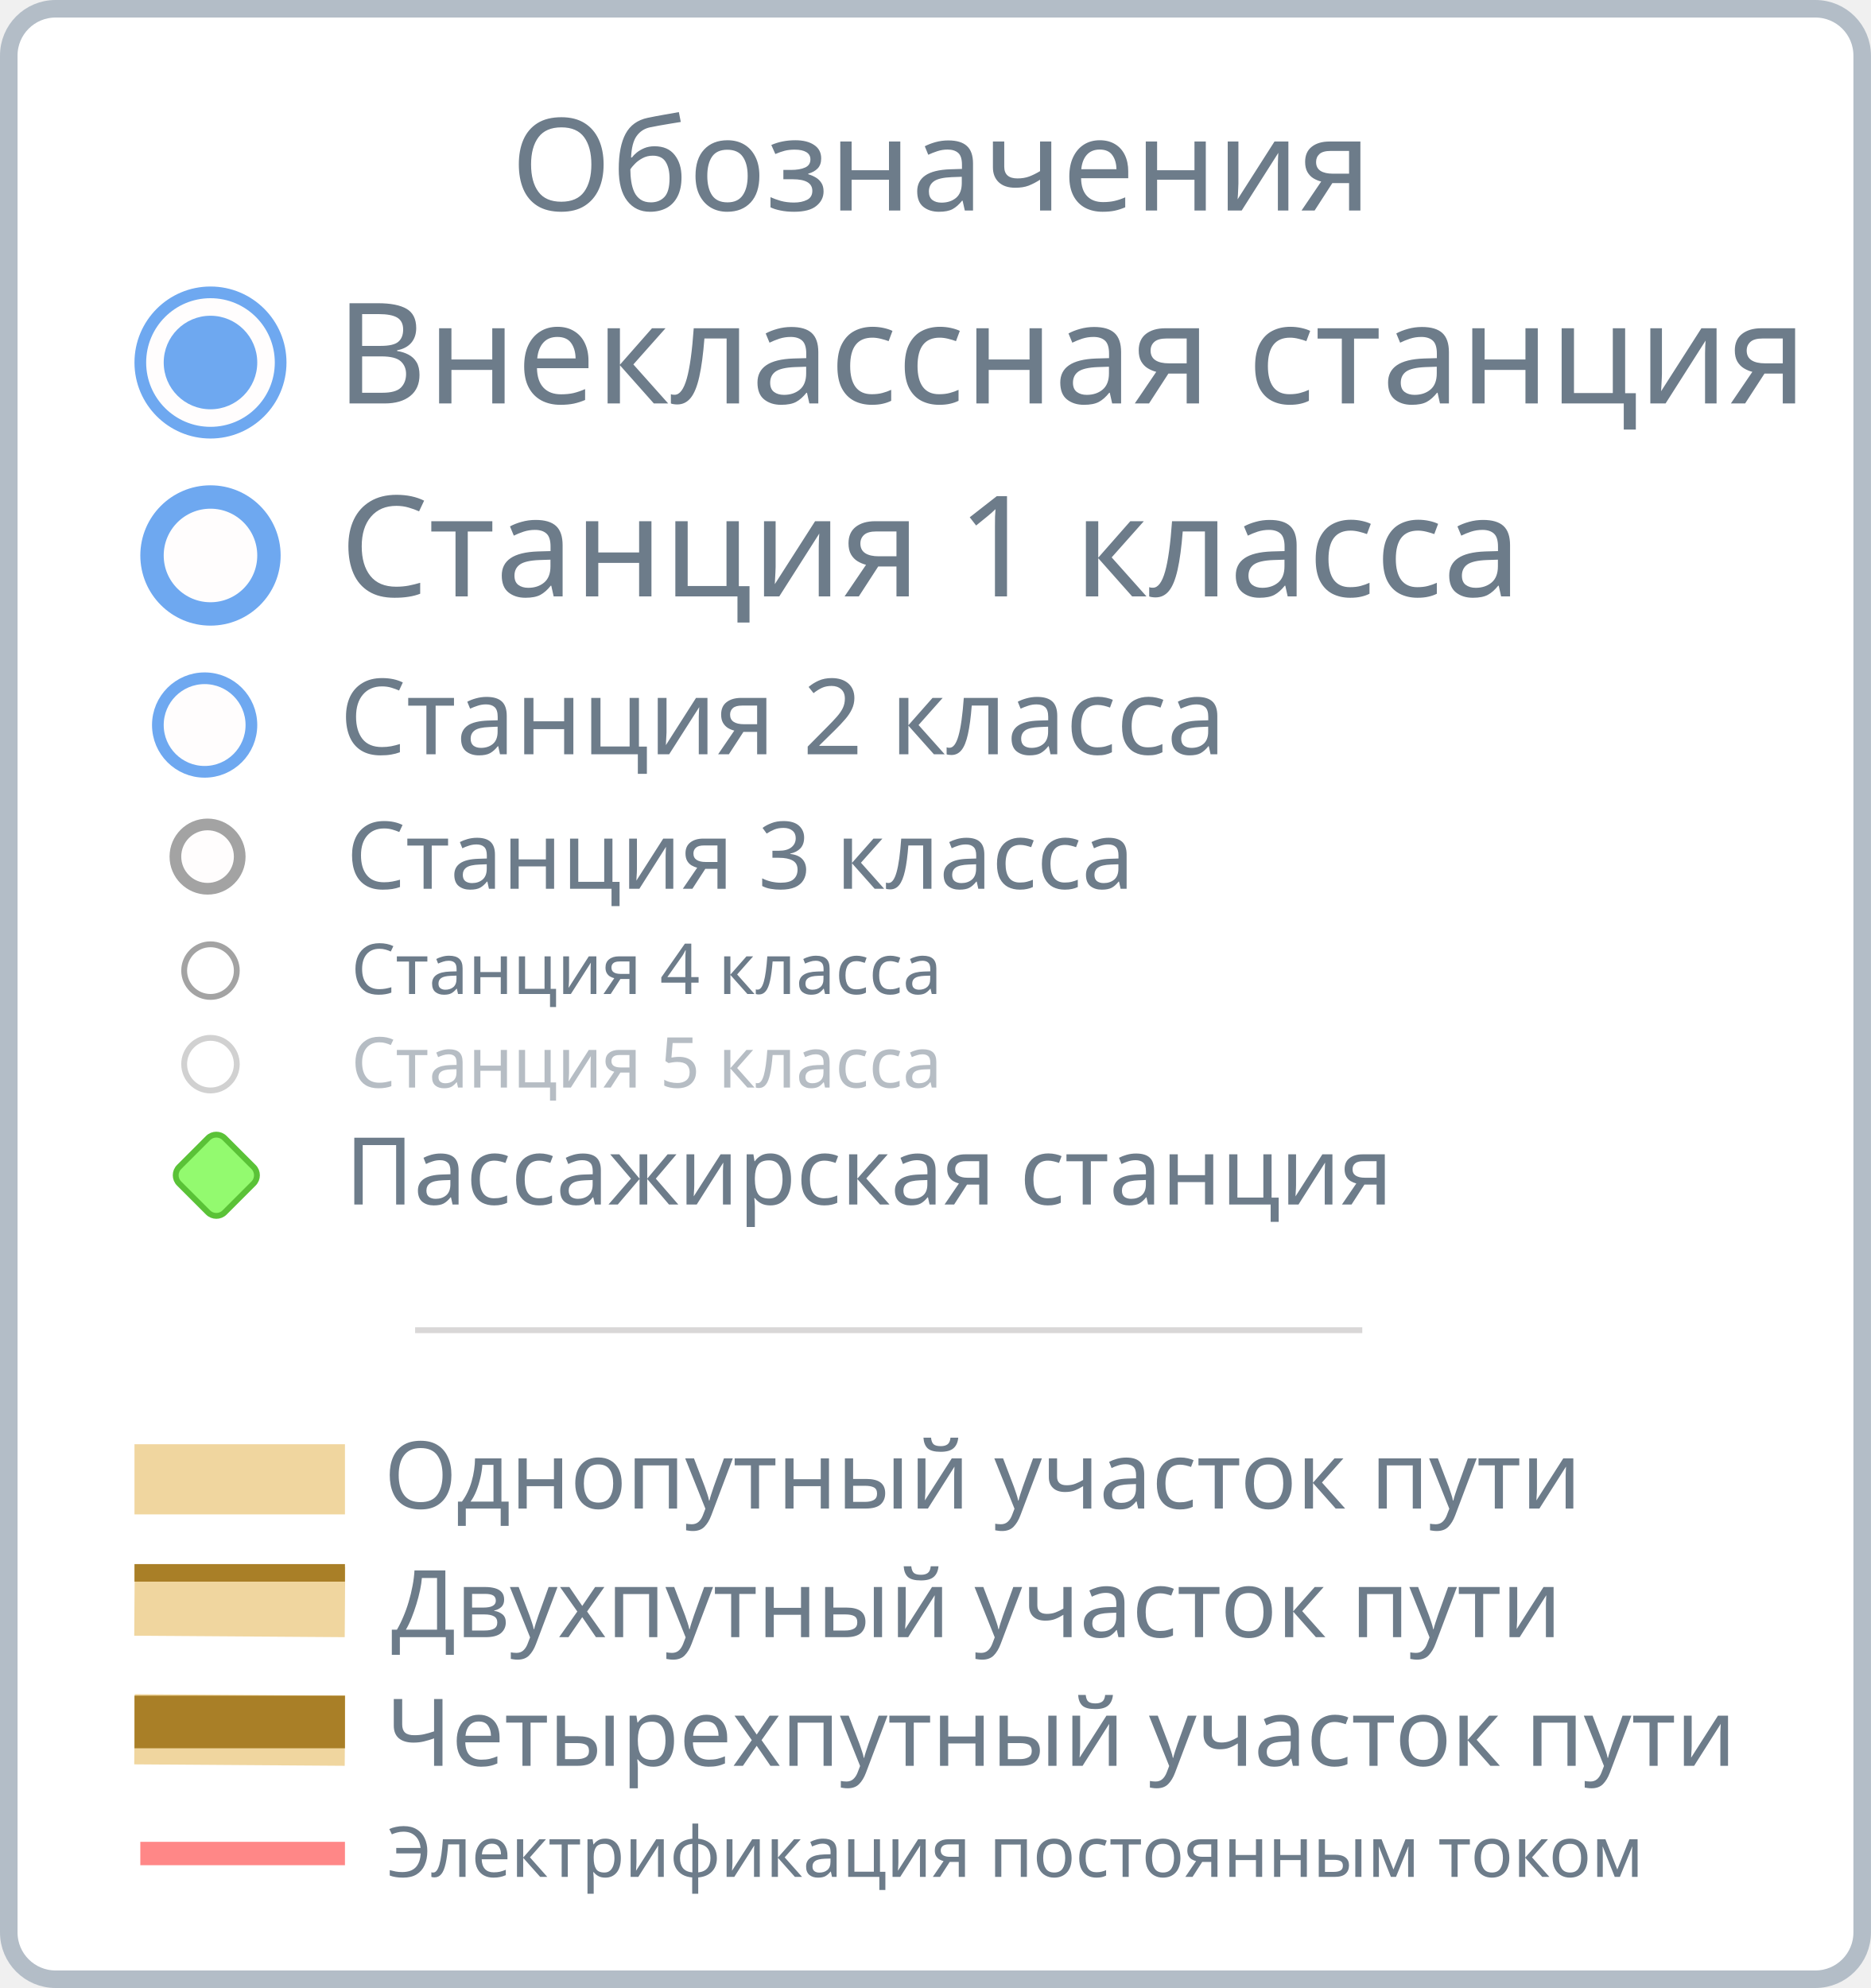
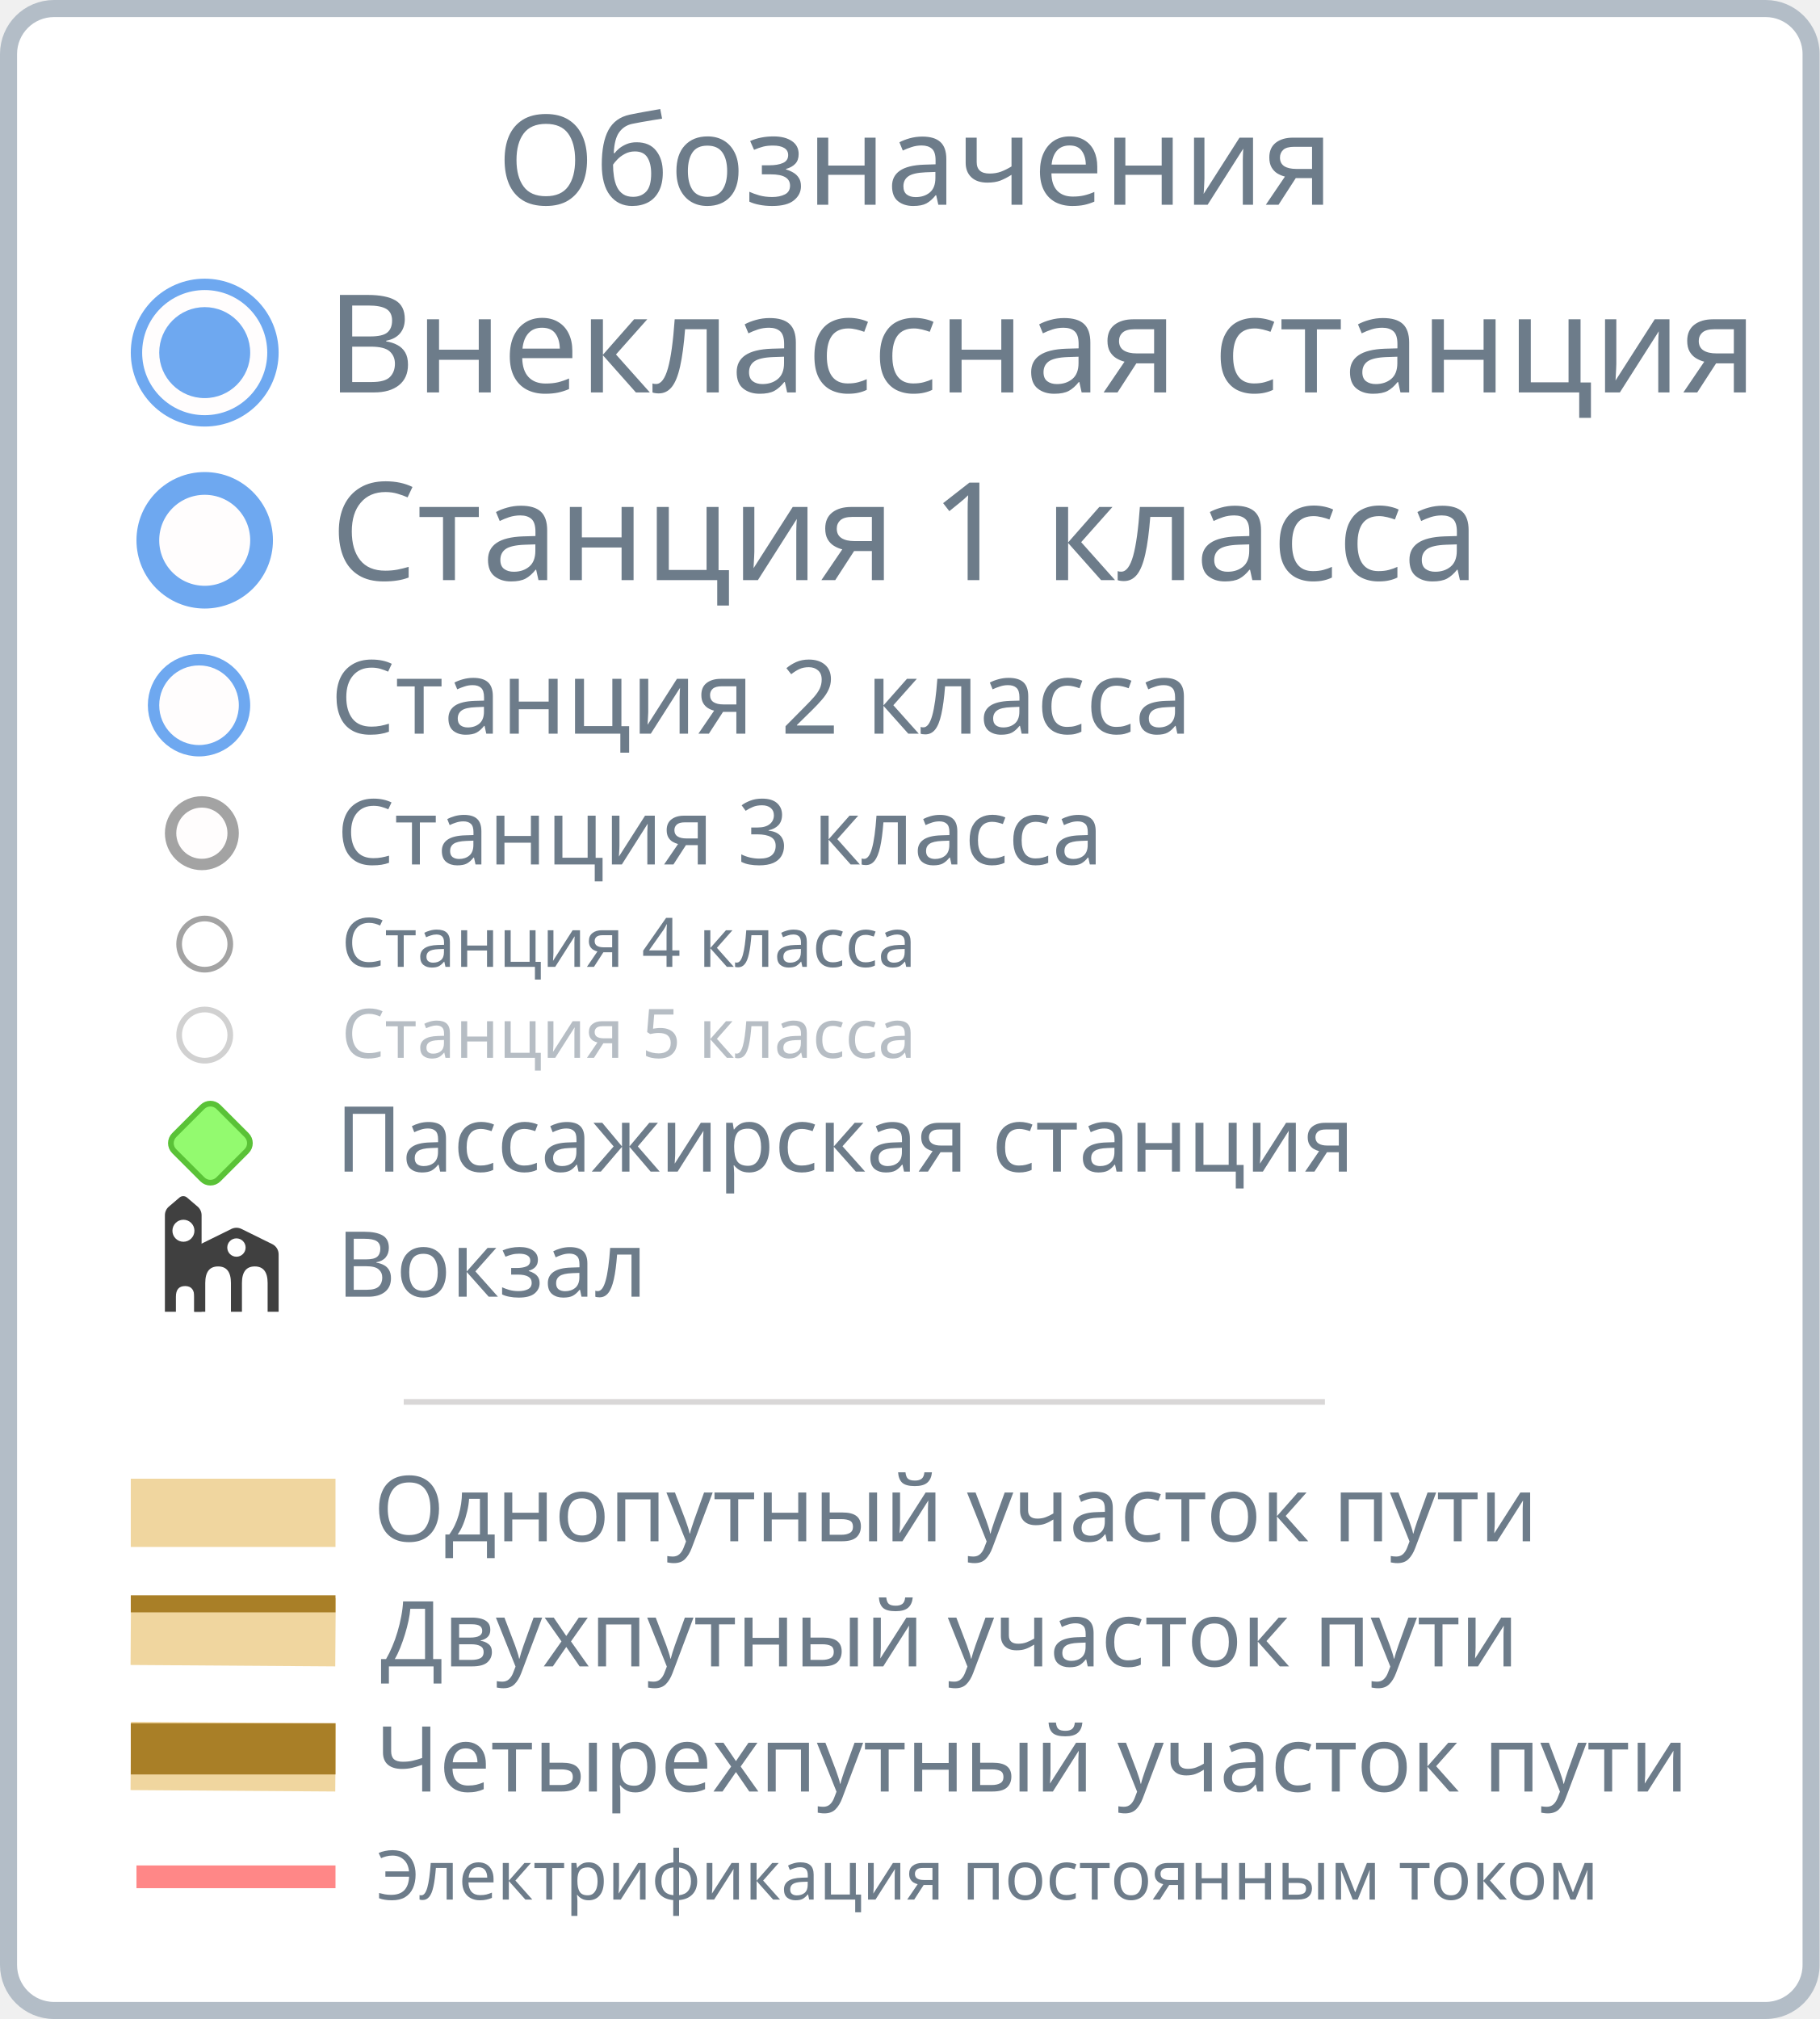
- <svg xmlns="http://www.w3.org/2000/svg" width="320px" height="340px" viewBox="0 0 320 340" version="1.1">
+ <svg xmlns="http://www.w3.org/2000/svg" width="320px" height="355px" viewBox="0 0 320 355" version="1.1">
  <g id="moscow_legend" stroke="none" stroke-width="1" fill="none" fill-rule="evenodd">
-     <rect id="Rectangle" stroke="#B3BDC7" stroke-width="3" fill="#FFFFFF" x="1.5" y="1.5" width="317" height="337" rx="8" />
-     <g id="Group-6" transform="translate(24, 309)">
+     <rect id="Rectangle" stroke="#B3BDC7" stroke-width="3" fill="#FFFFFF" x="1.5" y="1.5" width="317" height="352" rx="8" />
+     <g id="Group-6" transform="translate(24, 322)">
      <text id="Электрификация-посто" font-family="AvenirNext-Regular, Avenir Next" font-size="12" font-weight="normal" fill="#6D7C8A">
        <tspan x="42.228" y="12">Электрификация постоянным током</tspan>
      </text>
      <line x1="6.39488462e-13" y1="8" x2="35" y2="8" id="Path-7" stroke="#FF8787" stroke-width="4" />
    </g>
-     <g id="Group-5" transform="translate(23, 264)">
+     <g id="Group-5" transform="translate(23, 277)">
      <text id="Двухпутный-участок-п" font-family="AvenirNext-Regular, Avenir Next" font-size="16" font-weight="normal" fill="#6D7C8A">
        <tspan x="43.92" y="16">Двухпутный участок пути</tspan>
      </text>
      <g id="Group" transform="translate(0, 4)">
        <line x1="36" y1="6" x2="0" y2="5.75" id="Path-5" stroke="#F0D69F" stroke-width="12" />
        <line x1="36" y1="1" x2="1.13686838e-13" y2="1" id="Path-13" stroke="#A97F27" stroke-width="3" />
      </g>
    </g>
-     <g id="Group-5" transform="translate(23, 286)">
+     <g id="Group-5" transform="translate(23, 299)">
      <text id="Четырехпутный-участо" font-family="AvenirNext-Regular, Avenir Next" font-size="16" font-weight="normal" fill="#6D7C8A">
        <tspan x="43.072" y="16">Четырехпутный участок пути</tspan>
      </text>
      <g id="Group" transform="translate(0, 7)">
        <line x1="36" y1="3" x2="0" y2="2.75" id="Path-5" stroke="#F0D69F" stroke-width="12" />
        <line x1="36" y1="1.5" x2="1.02318154e-12" y2="1.5" id="Path-13" stroke="#A97F27" stroke-width="9" />
      </g>
    </g>
-     <g id="Group-3" transform="translate(23, 242)">
+     <g id="Group-3" transform="translate(23, 255)">
      <text id="Однопутный-участок-п" font-family="AvenirNext-Regular, Avenir Next" font-size="16" font-weight="normal" fill="#6D7C8A">
        <tspan x="42.692" y="16">Однопутный участок пути</tspan>
      </text>
      <line x1="36" y1="11" x2="0" y2="11" id="Path-5" stroke="#F0D69F" stroke-width="12" />
    </g>
    <g id="Group-4" transform="translate(23, 45)">
      <g id="st_" transform="translate(1, 33)">
        <text id="Станция-1-класса" font-family="AvenirNext-Regular, Avenir Next" font-size="24" font-weight="normal" fill="#6D7C8A">
          <tspan x="34.116" y="24">Станция 1 класса</tspan>
        </text>
        <g id="st" transform="translate(0, 5)" fill="#FFFDFD" stroke="#6EA8F0" stroke-width="4">
          <circle id="Oval" cx="12" cy="12" r="10" />
        </g>
      </g>
      <g id="st_" transform="translate(3, 66)">
        <g id="st" transform="translate(0, 4)" fill="#FFFDFD" stroke="#6EA8F0" stroke-width="2">
          <circle id="Oval" cx="9" cy="9" r="8" />
        </g>
        <text id="Станция-2-класса" font-family="AvenirNext-Regular, Avenir Next" font-size="18" font-weight="normal" fill="#6D7C8A">
          <tspan x="32.087" y="18">Станция 2 класса</tspan>
        </text>
      </g>
      <g id="st_" transform="translate(6, 91)">
        <g id="st" transform="translate(0, 4)" fill="#FFFDFD" stroke="#A3A3A3" stroke-width="2">
          <circle id="Oval" cx="6.5" cy="6.5" r="5.5" />
        </g>
        <text id="Станция-3-класса" font-family="AvenirNext-Regular, Avenir Next" font-size="16" font-weight="normal" fill="#6D7C8A">
          <tspan x="30.244" y="16">Станция 3 класса</tspan>
        </text>
      </g>
      <g id="st_" transform="translate(8, 113)">
        <g id="st" transform="translate(0, 3)" fill="#FFFFFF" stroke="#A3A3A3">
          <circle id="Oval" transform="translate(5, 5) scale(-1, 1) translate(-5, -5) " cx="5" cy="5" r="4.5" />
        </g>
        <text id="Станция-4-класса" font-family="AvenirNext-Regular, Avenir Next" font-size="12" font-weight="normal" fill="#6D7C8A">
          <tspan x="29.058" y="12">Станция 4 класса</tspan>
        </text>
      </g>
      <g id="st_" opacity="0.502" transform="translate(8, 129)">
        <g id="st" transform="translate(0, 3)" fill="#FFFFFF" stroke="#A3A3A3">
          <circle id="Oval" transform="translate(5, 5) scale(-1, 1) translate(-5, -5) " cx="5" cy="5" r="4.5" />
        </g>
        <text id="Станция-5-класса" font-family="AvenirNext-Regular, Avenir Next" font-size="12" font-weight="normal" fill="#6D7C8A">
          <tspan x="29.058" y="12">Станция 5 класса</tspan>
        </text>
      </g>
      <g id="st_">
        <text id="Внеклассная-станция" font-family="AvenirNext-Regular, Avenir Next" font-size="24" font-weight="normal" fill="#6D7C8A">
          <tspan x="34.452" y="24">Внеклассная станция</tspan>
        </text>
        <g id="st" transform="translate(0, 4)">
          <circle id="Oval" stroke="#6EA8F0" stroke-width="2" fill="#FFFDFD" cx="13" cy="13" r="12" />
          <circle id="Oval" fill="#6EA8F0" cx="13" cy="13" r="8" />
        </g>
      </g>
      <g id="Group-2" transform="translate(5, 145)">
        <rect id="Rectangle" stroke="#5AC237" fill="#93FA6F" transform="translate(9, 11) rotate(-45) translate(-9, -11) " x="3.5" y="5.5" width="11" height="11" rx="2" />
        <text id="Пассажирская-станция" font-family="AvenirNext-Regular, Avenir Next" font-size="16" font-weight="normal" fill="#6D7C8A">
          <tspan x="31.052" y="16">Пассажирская станция</tspan>
        </text>
      </g>
+       <g id="zd_vkz" transform="translate(6, 165)" fill="#404040">
+         <path d="M13.465,6.083 L18.885,8.755 C19.568,9.092 20,9.788 20,10.549 L20,20.645 L18.065,20.645 L18.065,15.599 C18.065,13.651 17.312,12.677 15.806,12.677 C14.301,12.677 13.548,13.651 13.548,15.599 L13.548,15.599 L13.548,20.645 L11.613,20.645 L11.613,15.599 C11.613,13.651 10.86,12.677 9.355,12.677 C7.849,12.677 7.097,13.651 7.097,15.599 L7.097,15.599 L7.097,20.645 L5.161,20.645 L5.161,9.305 L11.696,6.083 C12.254,5.808 12.908,5.808 13.465,6.083 Z M12.581,7.742 C11.69,7.742 10.968,8.464 10.968,9.355 C10.968,10.246 11.69,10.968 12.581,10.968 C13.471,10.968 14.194,10.246 14.194,9.355 C14.194,8.464 13.471,7.742 12.581,7.742 Z" id="Combined-Shape" />
+         <path d="M3.875,0.553 L5.749,2.151 C6.195,2.531 6.452,3.087 6.452,3.673 L6.452,20.645 L5.161,20.645 L5.161,18.003 C5.161,16.817 4.676,16.194 3.706,16.135 L3.548,16.13 C2.473,16.13 1.935,16.754 1.935,18.003 L1.935,18.003 L1.935,20.645 L0,20.645 L0,3.673 C8.16447282e-16,3.087 0.257,2.531 0.703,2.151 L2.577,0.553 C2.951,0.234 3.501,0.234 3.875,0.553 Z M3.258,4.466 C2.189,4.466 1.322,5.333 1.322,6.402 C1.322,7.471 2.189,8.337 3.258,8.337 C4.327,8.337 5.193,7.471 5.193,6.402 C5.193,5.333 4.327,4.466 3.258,4.466 Z" id="Combined-Shape" />
+       </g>
+       <text id="Вокзал" font-family="AvenirNext-Regular, Avenir Next" font-size="16" font-weight="normal" fill="#6D7C8A">
+         <tspan x="36.228" y="183">Вокзал</tspan>
+       </text>
    </g>
    <text id="Обозначения" font-family="AvenirNext-DemiBold, Avenir Next" font-size="22" font-weight="500" fill="#6D7C8A">
      <tspan x="87.394" y="36">Обозначения</tspan>
    </text>
-     <line x1="233" y1="227.5" x2="71" y2="227.5" id="Path-140" stroke="#D9D7D7" />
+     <line x1="233" y1="246.5" x2="71" y2="246.5" id="Path-140" stroke="#D9D7D7" />
  </g>
</svg>
